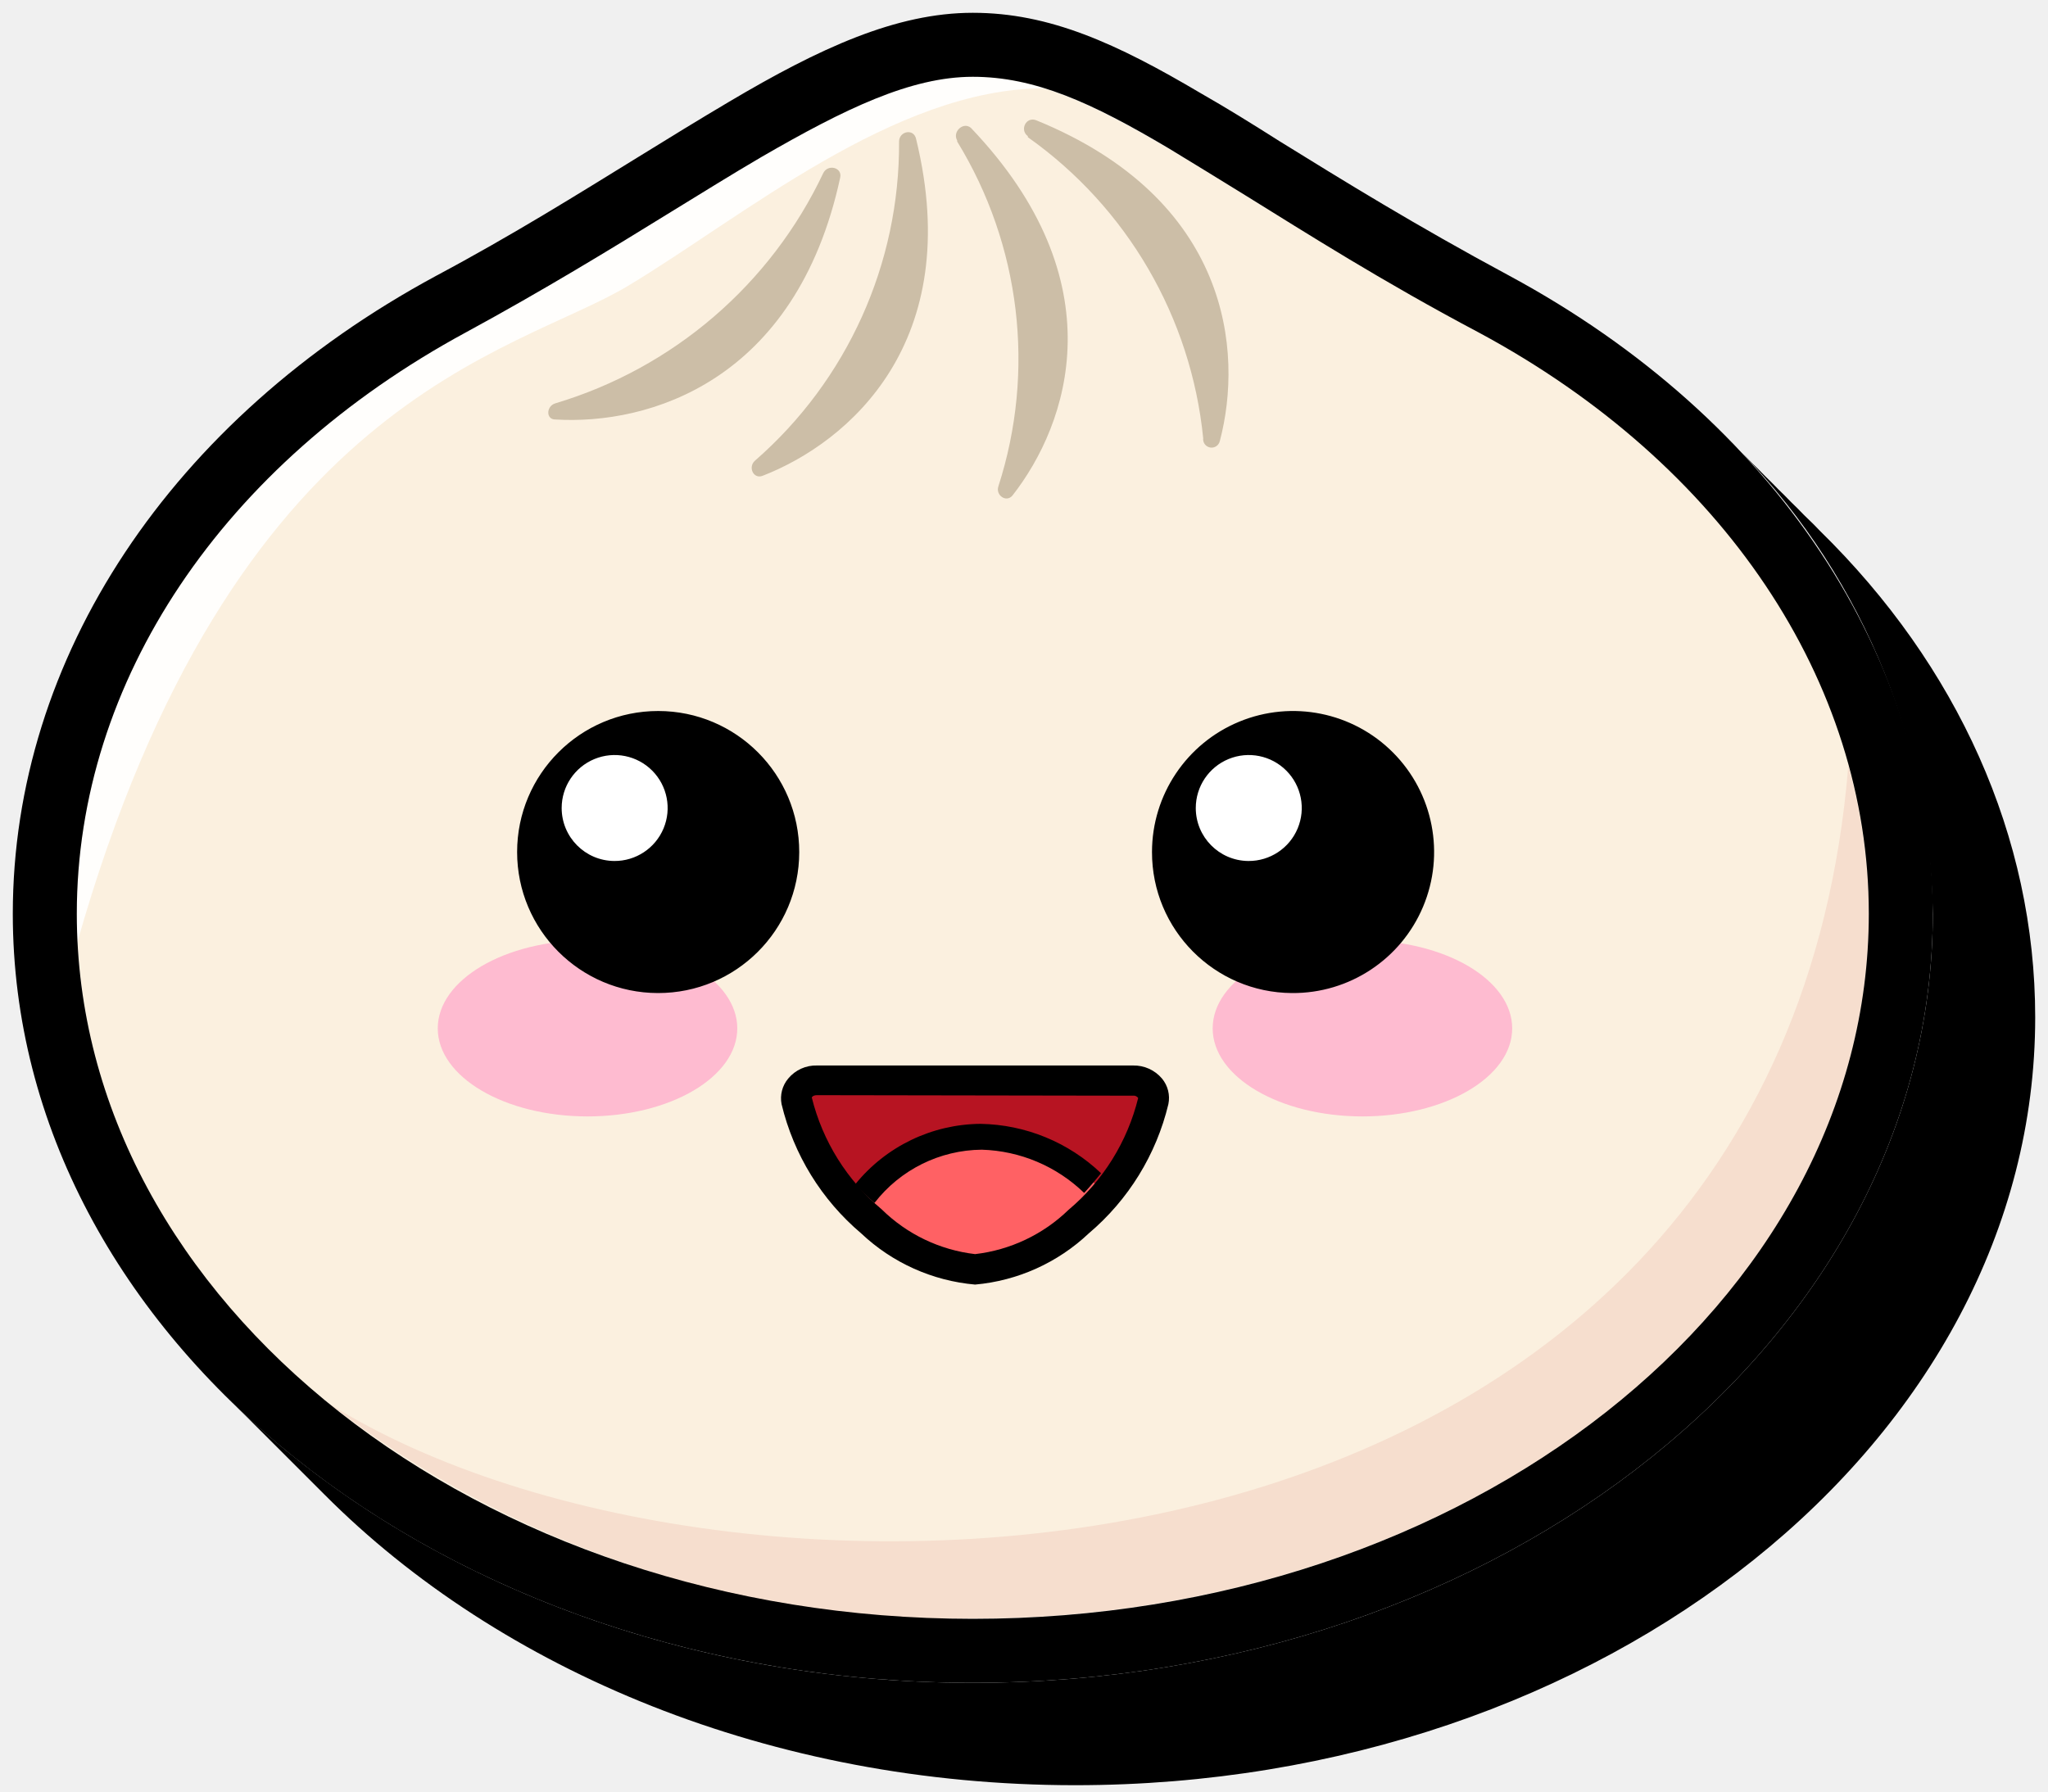
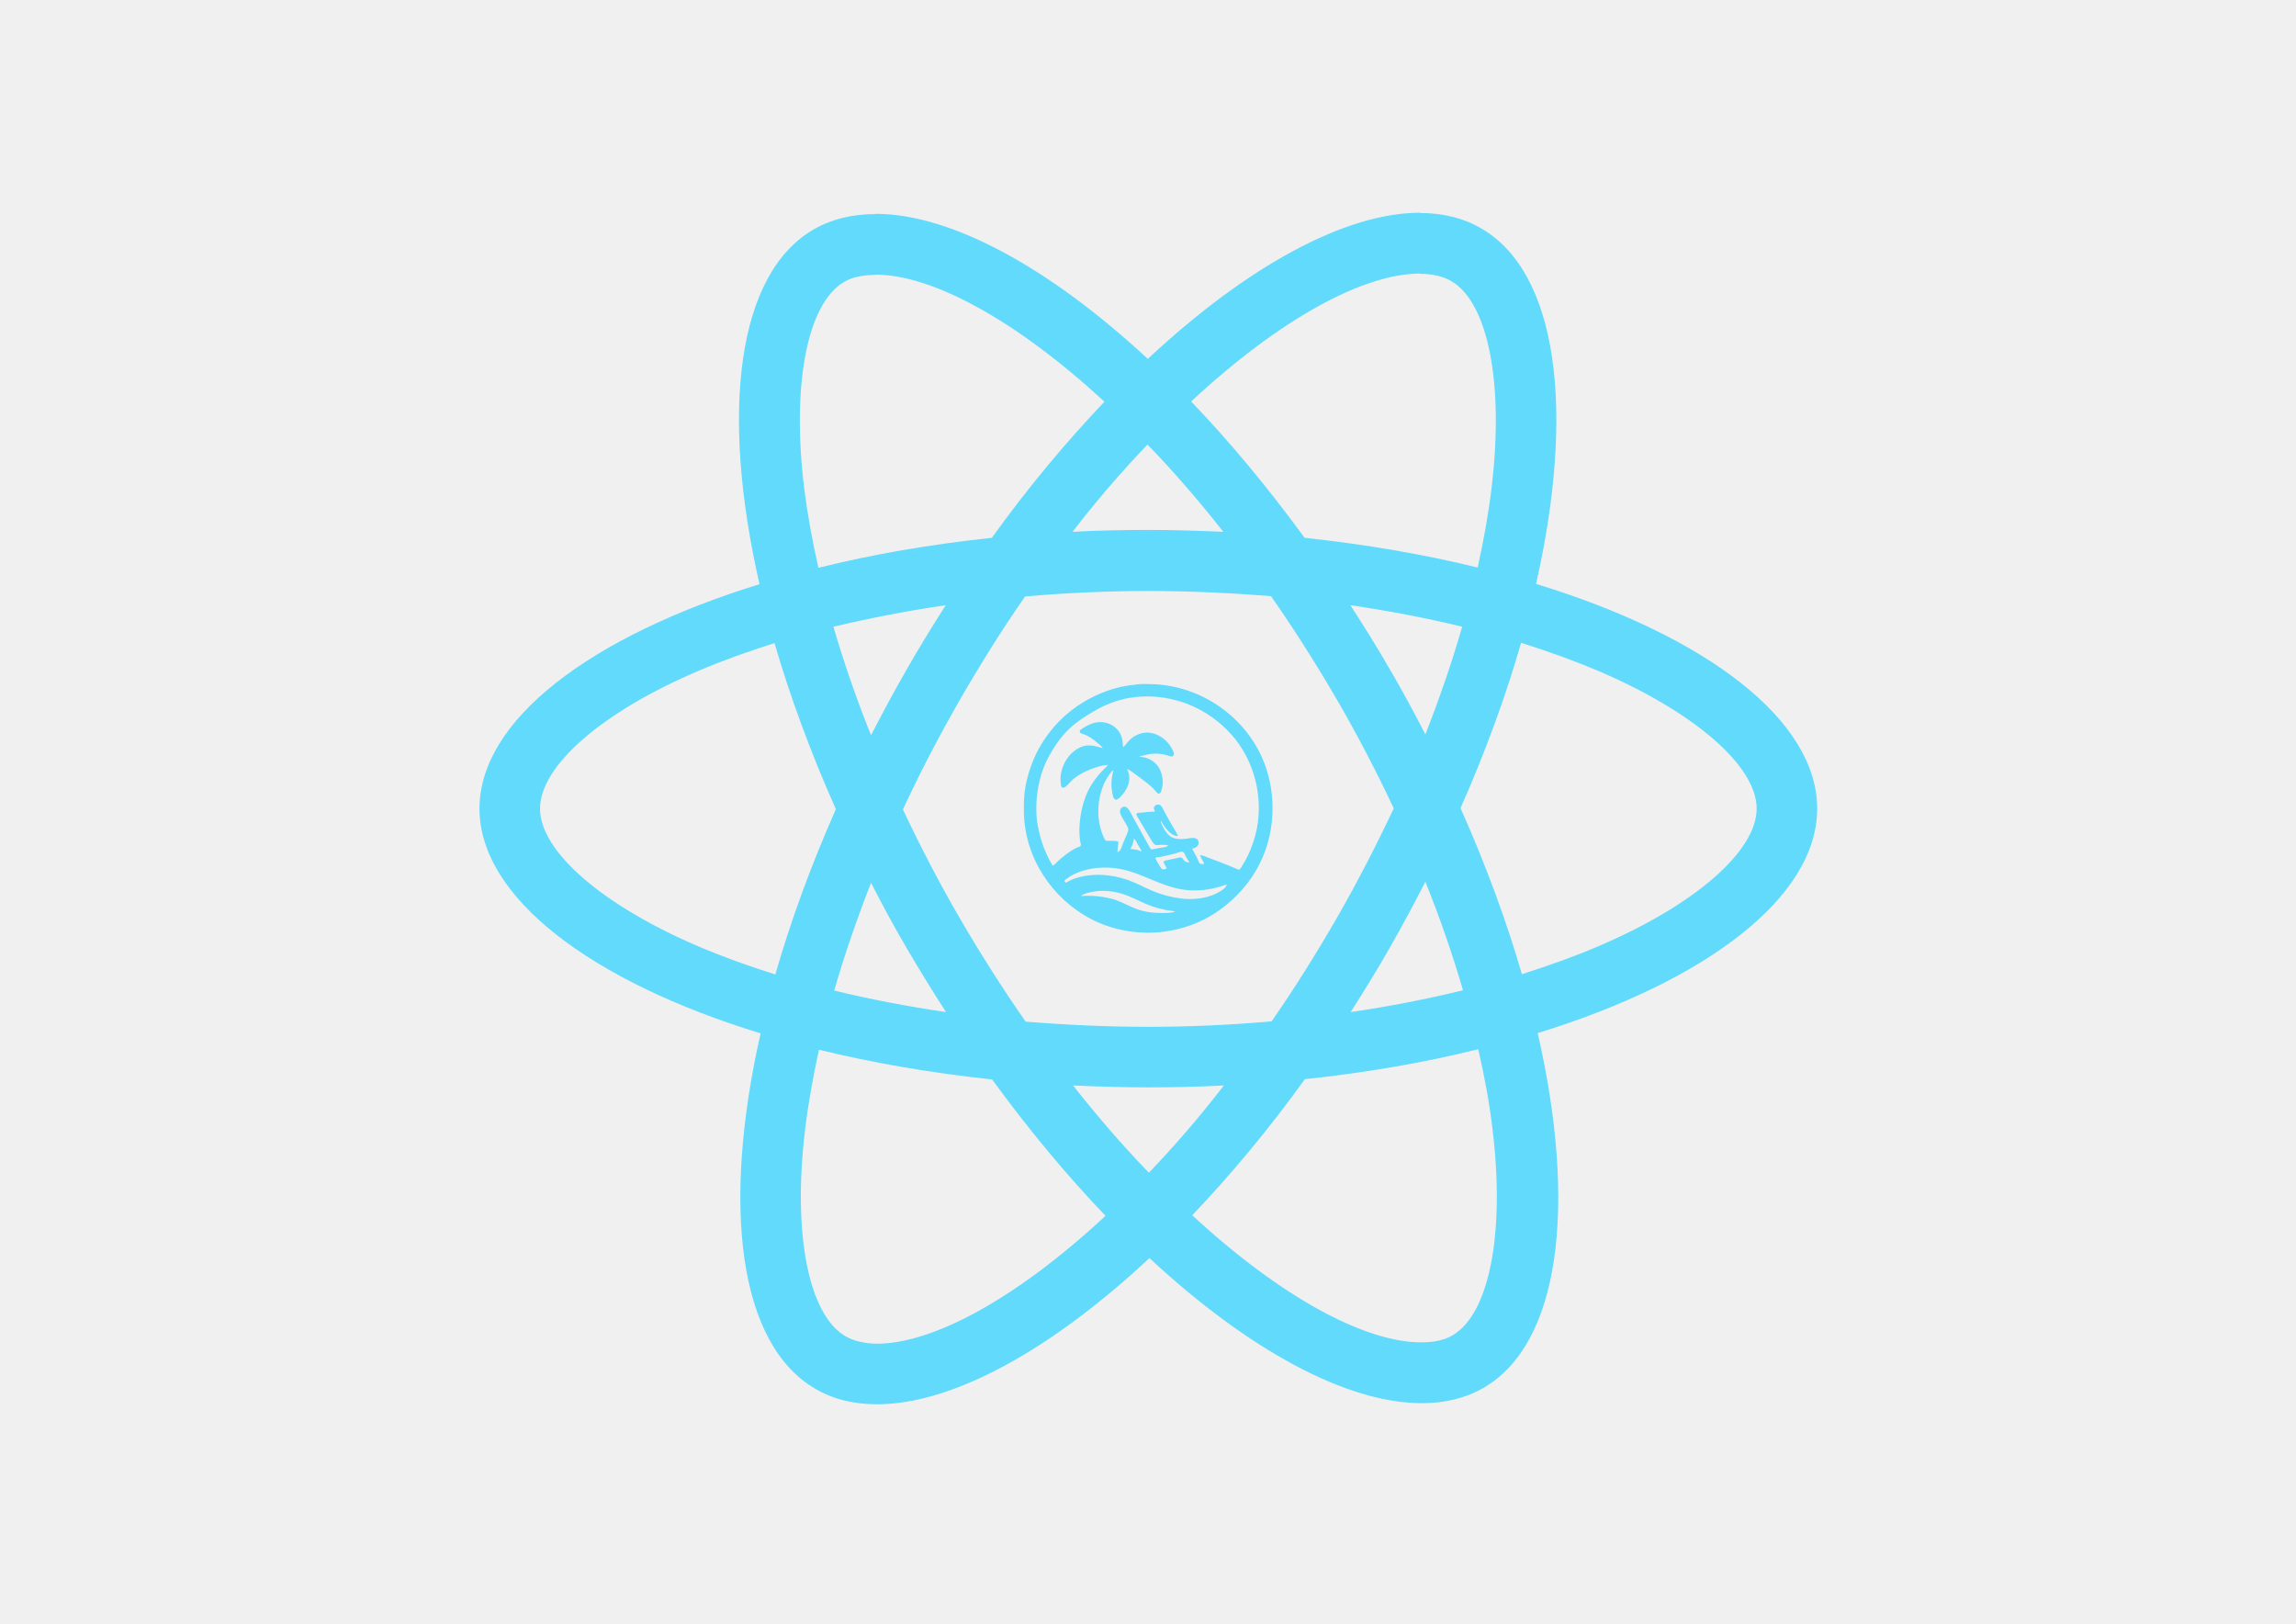
- <svg xmlns="http://www.w3.org/2000/svg" id="Bun" viewBox="0 0 80 70">
-   <path id="Shadow" d="M71.09,20.74c-.16-.17-.33-.34-.5-.5s-.33-.34-.5-.5-.33-.34-.5-.5-.33-.34-.5-.5-.33-.34-.5-.5-.33-.34-.5-.5-.33-.34-.5-.5A26.46,26.46,0,0,1,75.5,35.7c0,16.57-16.82,30.05-37.5,30.05-11.58,0-21.94-4.23-28.83-10.86l.5.5.5.5.5.5.5.5.5.5.5.5.5.5C19.55,65.3,30.14,69.75,42,69.75c20.68,0,37.5-13.48,37.5-30C79.5,32.69,76.46,26,71.09,20.74Z" />
-   <g id="Body">
-     <path id="Background" d="M73,35.7c0,15.21-15.67,27.54-35,27.54S3,50.91,3,35.7C3,26.27,9,17.94,18.22,13S33.18,3,38,3s8.94,4.13,19.78,10C67,17.94,73,26.27,73,35.7Z" style="fill:#fbf0df" />
-     <path id="Bottom_Shadow" data-name="Bottom Shadow" d="M73,35.7a21.67,21.67,0,0,0-.8-5.78c-2.73,33.3-43.35,34.9-59.32,24.94A40,40,0,0,0,38,63.24C57.3,63.24,73,50.89,73,35.7Z" style="fill:#f6dece" />
-     <path id="Light_Shine" data-name="Light Shine" d="M24.53,11.17C29,8.49,34.94,3.46,40.78,3.45A9.29,9.29,0,0,0,38,3c-2.42,0-5,1.25-8.25,3.13-1.13.66-2.3,1.39-3.54,2.15-2.33,1.44-5,3.07-8,4.7C8.69,18.13,3,26.62,3,35.7c0,.4,0,.8,0,1.19C9.06,15.48,20.07,13.85,24.53,11.17Z" style="fill:#fffefc" />
-     <path id="Top" d="M35.12,5.53A16.41,16.41,0,0,1,29.49,18c-.28.25-.06.73.3.59,3.37-1.31,7.92-5.23,6-13.14C35.71,5,35.12,5.12,35.12,5.53Zm2.27,0A16.24,16.24,0,0,1,39,19c-.12.35.31.65.55.36C41.74,16.56,43.65,11,37.93,5,37.64,4.74,37.19,5.14,37.39,5.49Zm2.76-.17A16.42,16.42,0,0,1,47,17.12a.33.33,0,0,0,.65.11c.92-3.49.4-9.44-7.17-12.53C40.08,4.54,39.82,5.08,40.15,5.32ZM21.69,15.76a16.94,16.94,0,0,0,10.47-9c.18-.36.75-.22.66.18-1.73,8-7.52,9.67-11.12,9.45C21.32,16.4,21.33,15.87,21.69,15.76Z" style="fill:#ccbea7;fill-rule:evenodd" />
-     <path id="Outline" d="M38,65.75C17.32,65.75.5,52.27.5,35.7c0-10,6.18-19.33,16.53-24.92,3-1.6,5.57-3.21,7.86-4.62,1.26-.78,2.45-1.51,3.6-2.19C32,1.89,35,.5,38,.5s5.62,1.2,8.9,3.14c1,.57,2,1.19,3.07,1.87,2.49,1.54,5.3,3.28,9,5.27C69.32,16.37,75.5,25.69,75.5,35.7,75.5,52.27,58.68,65.75,38,65.75ZM38,3c-2.42,0-5,1.25-8.25,3.13-1.13.66-2.3,1.39-3.54,2.15-2.33,1.44-5,3.07-8,4.7C8.69,18.13,3,26.62,3,35.7,3,50.89,18.7,63.25,38,63.25S73,50.89,73,35.7C73,26.62,67.31,18.13,57.78,13,54,11,51.05,9.12,48.66,7.64c-1.09-.67-2.09-1.29-3-1.84C42.63,4,40.42,3,38,3Z" />
-   </g>
-   <g id="Mouth">
-     <g id="Background-2" data-name="Background">
-       <path d="M45.05,43a8.93,8.93,0,0,1-2.92,4.71,6.81,6.81,0,0,1-4,1.88A6.84,6.84,0,0,1,34,47.71,8.93,8.93,0,0,1,31.12,43a.72.72,0,0,1,.8-.81H44.26A.72.72,0,0,1,45.05,43Z" style="fill:#b71422" />
+ <svg xmlns="http://www.w3.org/2000/svg" width="5355px" height="3786px" viewBox="0 0 5355 3786" version="1.1">
+   <g id="logo" stroke="none" fill="none" transform="translate(0.9778, 0)" fill-rule="evenodd" stroke-width="1">
+     <g id="Layer_1" transform="translate(1117.351, 496.0658)" fill="#61DAFB">
+       <g id="Group" fill-rule="nonzero">
+         <path d="M3119.934,1389.62 C3119.934,1182.926 2861.105,987.044 2464.277,865.571 C2555.853,461.087 2515.153,139.28 2335.817,36.251 C2294.481,12.084 2246.149,0.636 2193.366,0.636 L2193.366,142.46 C2222.619,142.46 2246.149,148.184 2265.863,158.995 C2352.351,208.602 2389.872,397.489 2360.619,640.434 C2353.623,700.216 2342.176,763.178 2328.186,827.412 C2203.541,796.885 2067.449,773.354 1924.362,758.09 C1838.51,640.434 1749.478,533.589 1659.81,440.099 C1867.127,247.397 2061.726,141.824 2194.002,141.824 L2194.002,0 C2019.117,0 1790.178,124.652 1558.695,340.886 C1327.212,125.924 1098.273,2.544 923.389,2.544 L923.389,144.368 C1055.029,144.368 1250.263,249.305 1457.58,440.735 C1368.548,534.225 1279.516,640.434 1194.936,758.09 C1051.213,773.354 915.121,796.885 790.477,828.048 C775.85,764.45 765.039,702.76 757.408,643.614 C727.518,400.669 764.403,211.782 850.255,161.539 C869.333,150.092 894.135,145.004 923.389,145.004 L923.389,3.18 C869.969,3.18 821.638,14.628 779.666,38.795 C600.966,141.824 560.901,462.995 653.113,866.207 C257.557,988.316 0,1183.562 0,1389.62 C0,1595.678 258.829,1792.197 655.657,1913.669 C564.081,2318.154 604.781,2639.961 784.117,2742.99 C825.453,2767.157 873.785,2778.605 927.204,2778.605 C1102.088,2778.605 1331.028,2653.952 1562.511,2437.718 C1793.994,2652.68 2022.933,2776.061 2197.817,2776.061 C2251.236,2776.061 2299.568,2764.613 2341.54,2740.446 C2520.24,2637.417 2560.305,2316.246 2468.093,1913.033 C2862.377,1791.561 3119.934,1595.678 3119.934,1389.62 L3119.934,1389.62 Z M2291.937,965.42 C2268.407,1047.462 2239.154,1132.048 2206.085,1216.633 C2180.011,1165.755 2152.665,1114.876 2122.776,1063.998 C2093.523,1013.119 2062.362,963.513 2031.2,915.178 C2121.504,928.534 2208.628,945.069 2291.937,965.42 Z M2000.675,1642.741 C1951.072,1728.599 1900.196,1810.004 1847.413,1885.686 C1752.658,1893.954 1656.63,1898.406 1559.967,1898.406 C1463.304,1898.406 1367.912,1893.954 1273.793,1886.322 C1221.01,1810.64 1169.498,1729.871 1119.895,1644.649 C1071.563,1561.335 1027.683,1476.75 987.619,1391.528 C1027.047,1306.307 1071.563,1221.085 1119.259,1137.772 C1168.862,1051.914 1219.738,970.508 1272.521,894.826 C1367.276,886.559 1463.304,882.107 1559.967,882.107 C1656.63,882.107 1752.022,886.559 1846.141,894.19 C1898.924,969.872 1950.436,1050.642 2000.039,1135.864 C2048.371,1219.177 2092.251,1303.763 2132.315,1388.984 C2092.251,1474.206 2048.371,1559.428 2000.675,1642.741 Z M2206.085,1560.063 C2240.425,1645.285 2269.679,1730.507 2293.845,1813.184 C2210.536,1833.536 2122.776,1850.707 2031.836,1864.063 C2062.998,1815.092 2094.159,1764.85 2123.412,1713.335 C2152.665,1662.457 2180.011,1610.942 2206.085,1560.063 Z M1561.239,2238.656 C1502.096,2177.602 1442.954,2109.552 1384.447,2035.142 C1441.682,2037.686 1500.188,2039.594 1559.331,2039.594 C1618.474,2039.594 1678.252,2038.322 1736.123,2035.142 C1678.888,2109.552 1619.746,2177.602 1561.239,2238.656 Z M1088.098,1864.063 C997.794,1850.707 910.67,1834.172 827.361,1813.82 C850.891,1731.779 880.144,1647.193 913.213,1562.607 C939.287,1613.486 966.633,1664.365 996.522,1715.243 C1026.411,1766.122 1056.936,1815.728 1088.098,1864.063 Z M1558.059,540.585 C1617.202,601.639 1676.344,669.689 1734.851,744.099 C1677.616,741.555 1619.11,739.647 1559.967,739.647 C1500.824,739.647 1441.046,740.919 1383.175,744.099 C1440.41,669.689 1499.552,601.639 1558.059,540.585 Z M1087.462,915.178 C1056.301,964.148 1025.139,1014.391 995.886,1065.906 C966.633,1116.784 939.287,1167.663 913.213,1218.541 C878.873,1133.32 849.619,1048.098 825.453,965.42 C908.762,945.705 996.522,928.534 1087.462,915.178 Z M511.934,1711.427 C286.81,1615.394 141.179,1489.47 141.179,1389.62 C141.179,1289.771 286.81,1163.211 511.934,1067.814 C566.625,1044.282 626.403,1023.295 688.09,1003.579 C724.339,1128.232 772.034,1257.972 831.177,1390.892 C772.67,1523.177 725.61,1652.281 689.998,1776.297 C627.039,1756.582 567.261,1734.959 511.934,1711.427 Z M854.071,2620.245 C767.583,2570.639 730.062,2381.752 759.315,2138.807 C766.311,2079.025 777.758,2016.062 791.748,1951.828 C916.393,1982.355 1052.485,2005.887 1195.572,2021.15 C1281.424,2138.807 1370.456,2245.652 1460.124,2339.141 C1252.807,2531.844 1058.208,2637.417 925.932,2637.417 C897.315,2636.781 873.149,2631.057 854.071,2620.245 L854.071,2620.245 Z M2362.526,2135.627 C2392.416,2378.572 2355.531,2567.459 2269.679,2617.701 C2250.601,2629.149 2225.799,2634.237 2196.545,2634.237 C2064.905,2634.237 1869.671,2529.3 1662.354,2337.869 C1751.386,2244.38 1840.418,2138.171 1924.998,2020.514 C2068.721,2005.251 2204.813,1981.719 2329.457,1950.556 C2344.084,2014.791 2355.531,2076.481 2362.526,2135.627 L2362.526,2135.627 Z M2607.364,1711.427 C2552.673,1734.959 2492.895,1755.946 2431.208,1775.661 C2394.959,1651.009 2347.264,1521.269 2288.121,1388.348 C2346.628,1256.064 2393.688,1126.96 2429.3,1002.943 C2492.259,1022.659 2552.037,1044.282 2608,1067.814 C2833.124,1163.847 2978.755,1289.771 2978.755,1389.62 C2978.755,1489.47 2832.488,1616.03 2607.364,1711.427 L2607.364,1711.427 Z" id="Shape" />
+       </g>
+       <path d="M1537.378,1099.483 C1545.027,1098.477 1553.107,1099.162 1560.816,1099.162 C1589.375,1099.162 1617.414,1103.603 1644.738,1112.019 C1679.61,1122.761 1712.09,1139.935 1740.757,1162.53 C1775.894,1190.223 1805.008,1226.547 1823.69,1267.313 C1858.642,1343.584 1858.386,1436.017 1822.577,1511.966 C1799.423,1561.073 1762.278,1602.174 1717.319,1632.147 C1680.636,1656.602 1637.733,1671.571 1594.082,1676.871 C1538.521,1683.618 1478.454,1673.759 1428.506,1648.109 C1334.74,1599.956 1270.993,1503.042 1269.732,1396.835 C1269.489,1376.359 1269.807,1355.76 1273.855,1335.483 C1280.447,1302.459 1291.94,1270.537 1309.202,1241.56 C1327.874,1210.214 1351.993,1182.552 1380.875,1160.25 C1414.745,1134.096 1454.109,1115.285 1495.795,1105.714 C1505.553,1103.474 1515.35,1102.202 1525.194,1100.998 L1528.67,1100.575 C1531.569,1100.222 1534.471,1099.865 1537.378,1099.483 Z M1440.288,1582.053 C1427.386,1583.439 1413.778,1585.791 1402.705,1593.051 C1405.197,1593.651 1408.055,1593.055 1410.655,1593.051 C1416.901,1593.04 1423.207,1592.805 1429.447,1593.079 C1445.067,1593.766 1461.342,1596.269 1476.426,1600.412 C1488.014,1603.595 1498.773,1608.627 1509.545,1613.664 L1512.239,1614.923 C1518.527,1617.854 1524.844,1620.735 1531.356,1623.199 C1550.985,1630.626 1570.524,1632.934 1591.345,1632.934 L1593.252,1632.933 C1603.099,1632.92 1612.867,1632.729 1622.424,1630.034 C1617.115,1627.201 1609.514,1627.733 1603.632,1626.553 C1590.871,1623.992 1578.323,1620.866 1566.049,1616.479 C1546.69,1609.559 1528.857,1599.168 1509.673,1591.908 C1487.816,1583.637 1463.594,1579.55 1440.288,1582.053 Z M1459.803,1527.061 C1434.235,1527.061 1408.376,1531.573 1385.358,1543.194 C1379.782,1546.01 1374.481,1549.365 1369.458,1553.083 C1367.927,1554.216 1365.213,1555.672 1364.647,1557.643 C1364.073,1559.641 1366.125,1561.315 1367.289,1562.594 C1373.043,1559.522 1378.509,1556.271 1384.636,1553.938 C1424.261,1538.859 1472.298,1542.02 1511.842,1555.846 C1531.562,1562.742 1549.732,1573.054 1568.94,1581.141 C1590.422,1590.185 1612.363,1596.049 1635.434,1599.056 C1662.648,1602.602 1693.675,1599.728 1718.552,1587.426 C1727.293,1583.104 1739.429,1576.516 1743.125,1566.945 C1738.56,1567.344 1734.453,1569.304 1730.116,1570.655 C1723.219,1572.803 1716.24,1574.624 1709.156,1576.046 C1685.145,1580.865 1659.612,1581.86 1635.434,1577.486 C1610.812,1573.033 1588.074,1563.725 1565.311,1554.267 L1562.275,1553.005 C1550.637,1548.168 1538.971,1543.347 1527.02,1539.168 C1505.554,1531.662 1482.548,1527.061 1459.803,1527.061 Z M1504.614,1133.608 C1473.965,1140.391 1446.51,1153.598 1420.051,1170.248 C1404.69,1179.913 1389.996,1189.815 1376.685,1202.255 C1356.89,1220.756 1341.761,1243.243 1328.567,1266.73 C1314.972,1290.929 1306.255,1319.132 1302.042,1346.497 C1297.909,1373.344 1297.228,1401.571 1301.963,1428.44 C1307.881,1462.032 1319.145,1493.555 1336.933,1522.71 C1342.911,1519.913 1347.155,1513.536 1352.111,1509.24 C1362.119,1500.567 1372.626,1492.528 1383.913,1485.59 C1388.091,1483.022 1392.384,1481.028 1396.923,1479.201 C1398.635,1478.511 1401.434,1477.881 1402.24,1475.997 C1403.521,1473.005 1401.152,1467.798 1400.745,1464.698 C1399.584,1455.831 1398.883,1446.814 1399.102,1437.867 C1399.738,1411.81 1404.598,1385.389 1413.853,1361 C1420.826,1342.623 1431.48,1325.938 1444.101,1310.964 C1448.383,1305.883 1452.936,1301.154 1457.635,1296.462 C1458.213,1295.884 1458.821,1295.324 1459.436,1294.767 L1460.176,1294.098 C1462.275,1292.204 1464.361,1290.279 1465.585,1287.759 C1456.523,1287.765 1447.46,1290.383 1438.843,1293.041 C1420.279,1298.766 1402.196,1307.262 1386.804,1319.249 C1379.783,1324.718 1374.641,1331.885 1368.001,1337.64 C1365.965,1339.406 1362.316,1341.772 1359.502,1340.44 C1355.25,1338.428 1355.906,1330.045 1355.419,1326.193 C1353.545,1311.373 1359.149,1292.629 1366.27,1279.783 C1377.702,1259.161 1398.84,1241.553 1423.665,1242.168 C1434.386,1242.433 1443.771,1246.165 1454.021,1248.601 C1451.422,1244.902 1447.937,1242.206 1444.625,1239.174 C1436.509,1231.745 1427.632,1224.959 1417.883,1219.827 C1415.268,1218.45 1412.519,1217.434 1409.75,1216.46 L1408.087,1215.878 C1407.256,1215.587 1406.424,1215.294 1405.596,1214.991 C1403.513,1214.228 1400.891,1213.179 1400.108,1210.861 C1398.657,1206.567 1406.375,1202.59 1409.21,1200.78 C1420.168,1193.78 1433.605,1188.023 1446.793,1187.698 C1467.403,1187.192 1487.541,1198.648 1496.031,1218.144 C1499.419,1225.924 1500.098,1234.211 1500.709,1242.527 L1500.823,1244.086 C1500.881,1244.866 1500.939,1245.646 1501,1246.425 C1507.473,1241.139 1512.026,1233.359 1518.347,1227.697 C1533.128,1214.455 1553.359,1208.576 1572.554,1214.537 C1589.901,1219.924 1604.977,1231.916 1613.851,1247.876 C1616.172,1252.051 1622.649,1262.256 1617.97,1266.415 C1614.308,1269.671 1609.663,1267.134 1605.801,1265.783 C1601.812,1264.39 1597.644,1263.691 1593.514,1262.861 C1583.011,1260.752 1570.793,1260.971 1560.267,1262.825 C1553.461,1264.023 1546.81,1266.45 1540.029,1267.455 L1540.029,1268.905 C1558.571,1269.059 1576.507,1279.656 1585.655,1295.736 C1589.445,1302.398 1591.338,1310.023 1592.79,1317.491 C1594.586,1326.721 1593.324,1336.776 1590.806,1345.772 C1589.962,1348.788 1588.43,1353.901 1584.83,1354.596 C1582.285,1355.087 1580.124,1352.548 1578.671,1350.837 C1574.863,1346.351 1571.24,1342.087 1566.772,1338.213 C1555.466,1328.414 1543.512,1319.375 1531.356,1310.659 C1524.902,1306.031 1517.833,1300.014 1510.396,1297.186 C1512.487,1302.232 1514.535,1306.923 1515.247,1312.415 C1517.338,1328.568 1510.588,1343.773 1500.455,1355.924 C1497.363,1359.633 1494.056,1363.368 1490.159,1366.249 C1488.543,1367.444 1486.515,1369.004 1484.377,1368.667 C1477.674,1367.606 1476.876,1357.484 1475.848,1352.298 C1472.367,1334.734 1473.765,1317.29 1478.595,1300.087 C1474.298,1302.27 1471.192,1307.046 1468.494,1310.964 C1462.558,1319.586 1457.408,1328.705 1453.714,1338.52 C1439.005,1377.62 1439.147,1423.417 1458.202,1461.058 C1460.33,1465.262 1463.559,1464.698 1467.753,1464.698 C1472.809,1464.698 1477.913,1464.444 1482.931,1465.115 C1484.884,1465.376 1487.596,1465.144 1489.142,1466.585 C1490.993,1468.313 1490.006,1471.274 1489.58,1473.4 C1488.389,1479.341 1487.991,1484.742 1487.991,1490.803 C1495.902,1489.575 1498.095,1476.869 1500.899,1470.499 C1504.077,1463.283 1507.311,1456.06 1510.251,1448.744 C1511.696,1445.149 1513.63,1441.129 1513.122,1437.142 C1512.553,1432.661 1509.321,1427.91 1507.069,1424.089 C1502.806,1416.857 1497.961,1409.415 1494.823,1401.609 C1492.314,1395.369 1494.65,1387.571 1501.724,1385.342 C1505.625,1384.112 1509.788,1386.524 1512.327,1389.349 C1515.933,1393.361 1518.674,1398.7 1521.268,1403.887 L1522.006,1405.364 C1522.986,1407.324 1523.955,1409.242 1524.953,1411.036 L1555.106,1465.423 C1557.667,1470.028 1560.233,1474.629 1562.853,1479.201 C1563.875,1480.985 1564.916,1483.739 1567.009,1484.5 C1568.874,1485.177 1571.422,1484.214 1573.276,1483.842 C1578.091,1482.876 1582.899,1481.833 1587.732,1480.959 C1593.522,1479.911 1602.35,1480.107 1606.523,1475.575 C1600.419,1473.638 1593.363,1473.753 1587.009,1474.189 C1586.223,1474.243 1585.42,1474.344 1584.609,1474.451 L1583.912,1474.543 C1581.004,1474.924 1578.034,1475.228 1575.456,1473.587 C1570.236,1470.264 1566.767,1462.589 1563.574,1457.446 C1555.701,1444.765 1548.283,1431.892 1540.744,1419.013 C1538.341,1414.907 1535.866,1410.833 1533.536,1406.685 C1532.636,1405.081 1531.301,1402.967 1532.591,1401.199 C1533.932,1399.36 1536.841,1399.234 1539.486,1399.229 L1540.639,1399.229 C1541.481,1399.227 1542.264,1399.213 1542.92,1399.126 C1553.681,1397.708 1564.591,1396.533 1575.445,1396.533 C1574.6,1393.589 1572.184,1390.261 1572.956,1387.109 C1574.685,1380.056 1584.815,1377.849 1589.526,1382.91 C1592.688,1386.307 1594.526,1390.983 1596.584,1395.083 C1599.299,1400.494 1602.391,1405.726 1605.299,1411.036 C1610.389,1420.333 1615.948,1429.375 1621.182,1438.592 C1621.649,1439.416 1622.132,1440.235 1622.62,1441.053 L1623.353,1442.281 C1625.556,1445.967 1627.742,1449.687 1628.929,1453.82 C1610.75,1452.987 1597.104,1431.847 1589.177,1417.562 C1588.545,1419.85 1589.573,1421.891 1590.394,1424.089 C1592.102,1428.654 1594.143,1433.001 1596.712,1437.142 C1600.381,1443.055 1604.586,1449.144 1610.137,1453.437 C1619.988,1461.054 1632.977,1461.097 1644.83,1460.282 C1652.43,1459.759 1661.927,1456.293 1669.404,1458.645 C1676.868,1460.993 1679.872,1469.239 1675.439,1475.574 C1672.119,1480.32 1667.687,1482.112 1662.176,1482.827 C1666.073,1491.201 1671.179,1498.974 1674.879,1507.482 C1676.421,1511.027 1678.028,1516.459 1681.722,1518.329 C1684.181,1519.573 1687.705,1518.414 1690.364,1518.359 C1687.695,1511.286 1682.699,1505.284 1680.245,1498.055 C1687.726,1498.398 1694.962,1502.309 1701.928,1504.805 C1717.739,1510.47 1733.32,1516.744 1748.907,1523 C1754.465,1525.23 1760.055,1527.438 1765.531,1529.862 C1767.534,1530.749 1770.308,1532.822 1772.523,1531.546 C1774.33,1530.504 1775.499,1528.019 1776.613,1526.336 C1779.73,1521.627 1782.553,1516.738 1785.35,1511.833 C1796.549,1492.19 1804.763,1470.666 1810.25,1448.744 C1828.35,1376.443 1812.823,1296.668 1769.329,1236.273 C1752.618,1213.069 1731.602,1193.008 1708.433,1176.395 C1650.449,1134.821 1574.377,1118.171 1504.614,1133.608 Z M1623.147,1494.16 C1607.776,1498.175 1591.935,1501.813 1576.167,1503.856 C1578.241,1510.929 1583.308,1517.808 1587.018,1524.161 C1588.452,1526.617 1589.986,1529.906 1592.82,1530.972 C1596.021,1532.176 1599.889,1530.222 1602.91,1529.237 C1601.511,1525.403 1599.158,1521.954 1597.232,1518.359 C1596.438,1516.877 1595.21,1515.122 1595.864,1513.362 C1597.101,1510.037 1602.235,1510.232 1605.078,1509.655 C1612.571,1508.132 1619.986,1506.231 1627.484,1504.726 C1630.246,1504.172 1634.092,1502.669 1636.869,1503.597 C1640.506,1504.813 1641.615,1509.156 1644.259,1511.547 C1647.29,1514.289 1651.823,1514.71 1655.671,1515.459 C1653.323,1510.165 1649.42,1505.533 1646.918,1500.23 C1645.463,1497.146 1644.268,1492.609 1641.082,1490.827 C1636.694,1488.371 1627.632,1492.988 1623.147,1494.16 Z M1526.297,1458.896 C1525.573,1468.09 1522.758,1475.57 1518.347,1483.552 C1523.402,1484.193 1528.559,1484.421 1533.525,1485.654 C1537.246,1486.578 1540.676,1488.34 1544.366,1489.353 C1542.393,1483.945 1538.732,1479.12 1535.896,1474.125 C1533.032,1469.083 1530.469,1462.956 1526.297,1458.896 Z" id="Combined-Shape-Copy" fill-rule="nonzero" />
    </g>
-     <g id="Tongue">
-       <path id="Background-3" data-name="Background" d="M34,47.79a6.91,6.91,0,0,0,4.12,1.9,6.91,6.91,0,0,0,4.11-1.9,10.63,10.63,0,0,0,1-1.07,6.83,6.83,0,0,0-4.9-2.31,6.15,6.15,0,0,0-5,2.78C33.56,47.4,33.76,47.6,34,47.79Z" style="fill:#ff6164" />
-       <path id="Outline-2" data-name="Outline" d="M34.16,47a5.36,5.36,0,0,1,4.19-2.08,6,6,0,0,1,4,1.69c.23-.25.45-.51.66-.77a7,7,0,0,0-4.71-1.93,6.36,6.36,0,0,0-4.89,2.36A9.53,9.53,0,0,0,34.16,47Z" />
-     </g>
-     <path id="Outline-3" data-name="Outline" d="M38.09,50.19a7.42,7.42,0,0,1-4.45-2,9.52,9.52,0,0,1-3.11-5.05,1.2,1.2,0,0,1,.26-1,1.41,1.41,0,0,1,1.13-.51H44.26a1.44,1.44,0,0,1,1.13.51,1.19,1.19,0,0,1,.25,1h0a9.52,9.52,0,0,1-3.11,5.05A7.42,7.42,0,0,1,38.09,50.19Zm-6.17-7.4c-.16,0-.2.07-.21.09a8.29,8.29,0,0,0,2.73,4.37A6.23,6.23,0,0,0,38.09,49a6.28,6.28,0,0,0,3.65-1.73,8.3,8.3,0,0,0,2.72-4.37.21.21,0,0,0-.2-.09Z" />
-   </g>
-   <g id="Face">
-     <ellipse id="Right_Blush" data-name="Right Blush" cx="53.22" cy="40.18" rx="5.85" ry="3.44" style="fill:#febbd0" />
-     <ellipse id="Left_Bluch" data-name="Left Bluch" cx="22.95" cy="40.18" rx="5.85" ry="3.44" style="fill:#febbd0" />
-     <path id="Eyes" d="M25.7,38.8a5.51,5.51,0,1,0-5.5-5.51A5.51,5.51,0,0,0,25.7,38.8Zm24.77,0A5.51,5.51,0,1,0,45,33.29,5.5,5.5,0,0,0,50.47,38.8Z" style="fill-rule:evenodd" />
-     <path id="Iris" d="M24,33.64a2.07,2.07,0,1,0-2.06-2.07A2.07,2.07,0,0,0,24,33.64Zm24.77,0a2.07,2.07,0,1,0-2.06-2.07A2.07,2.07,0,0,0,48.75,33.64Z" style="fill:#fff;fill-rule:evenodd" />
  </g>
</svg>
